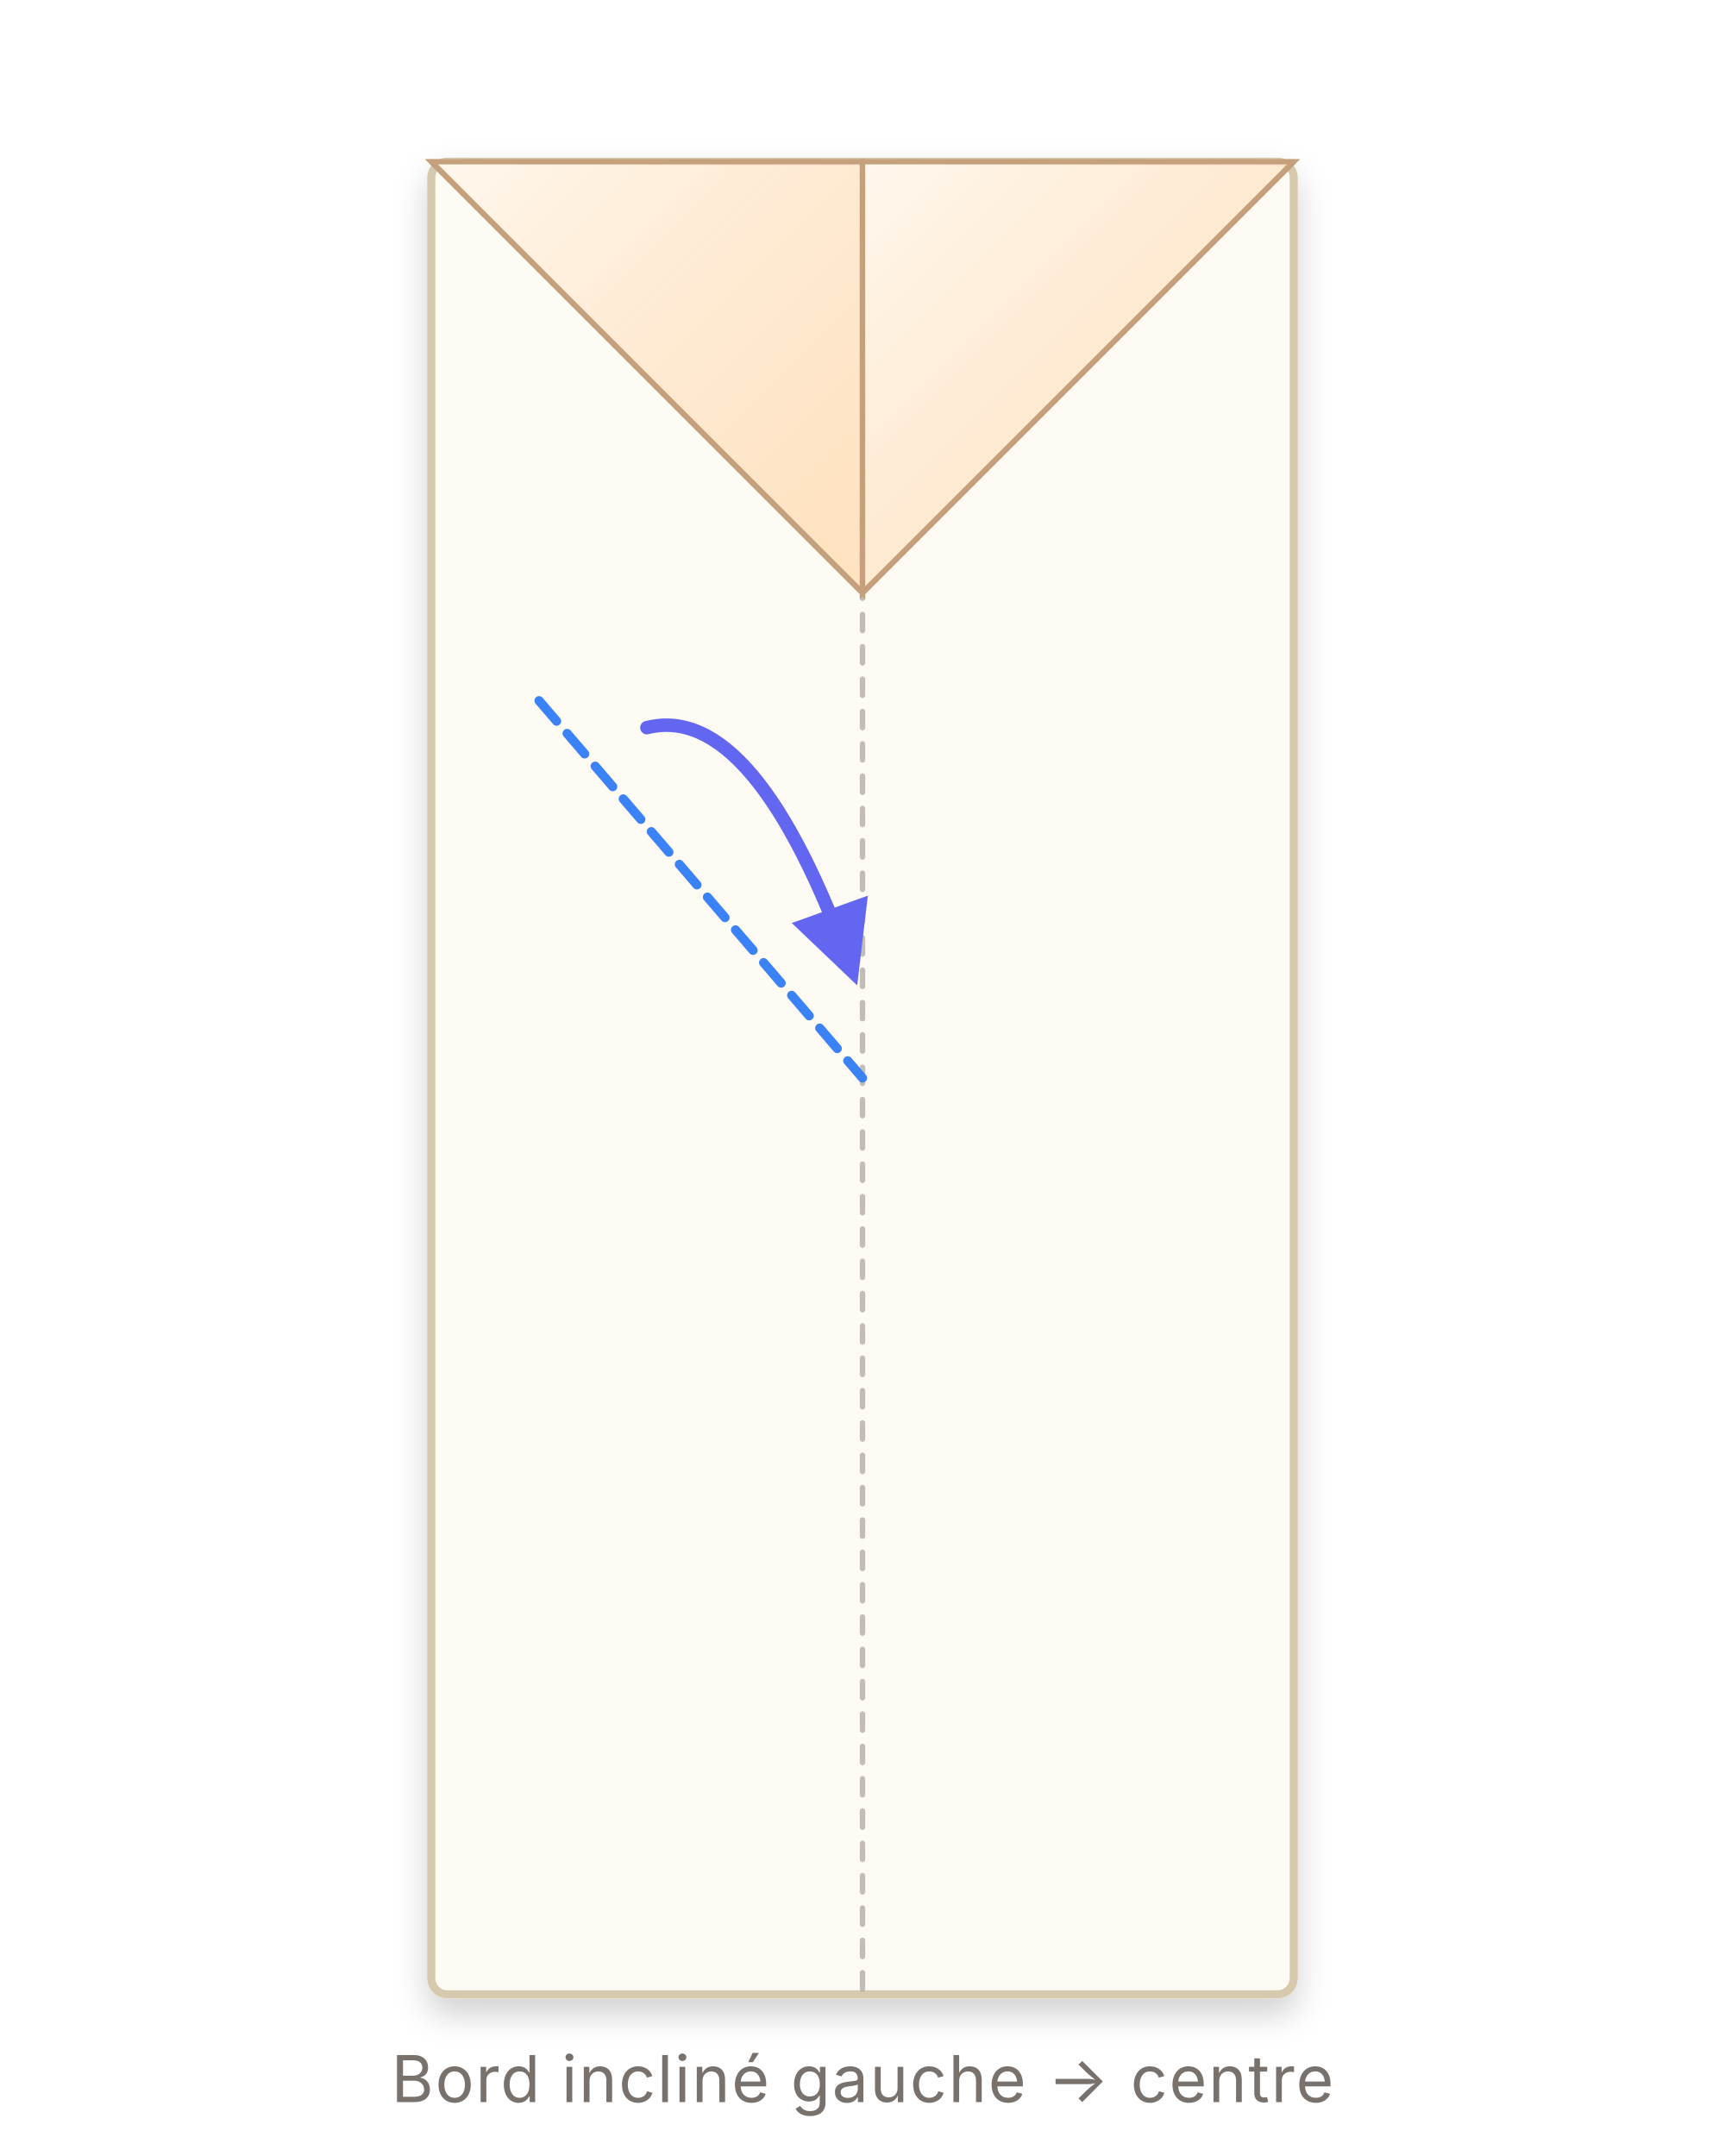
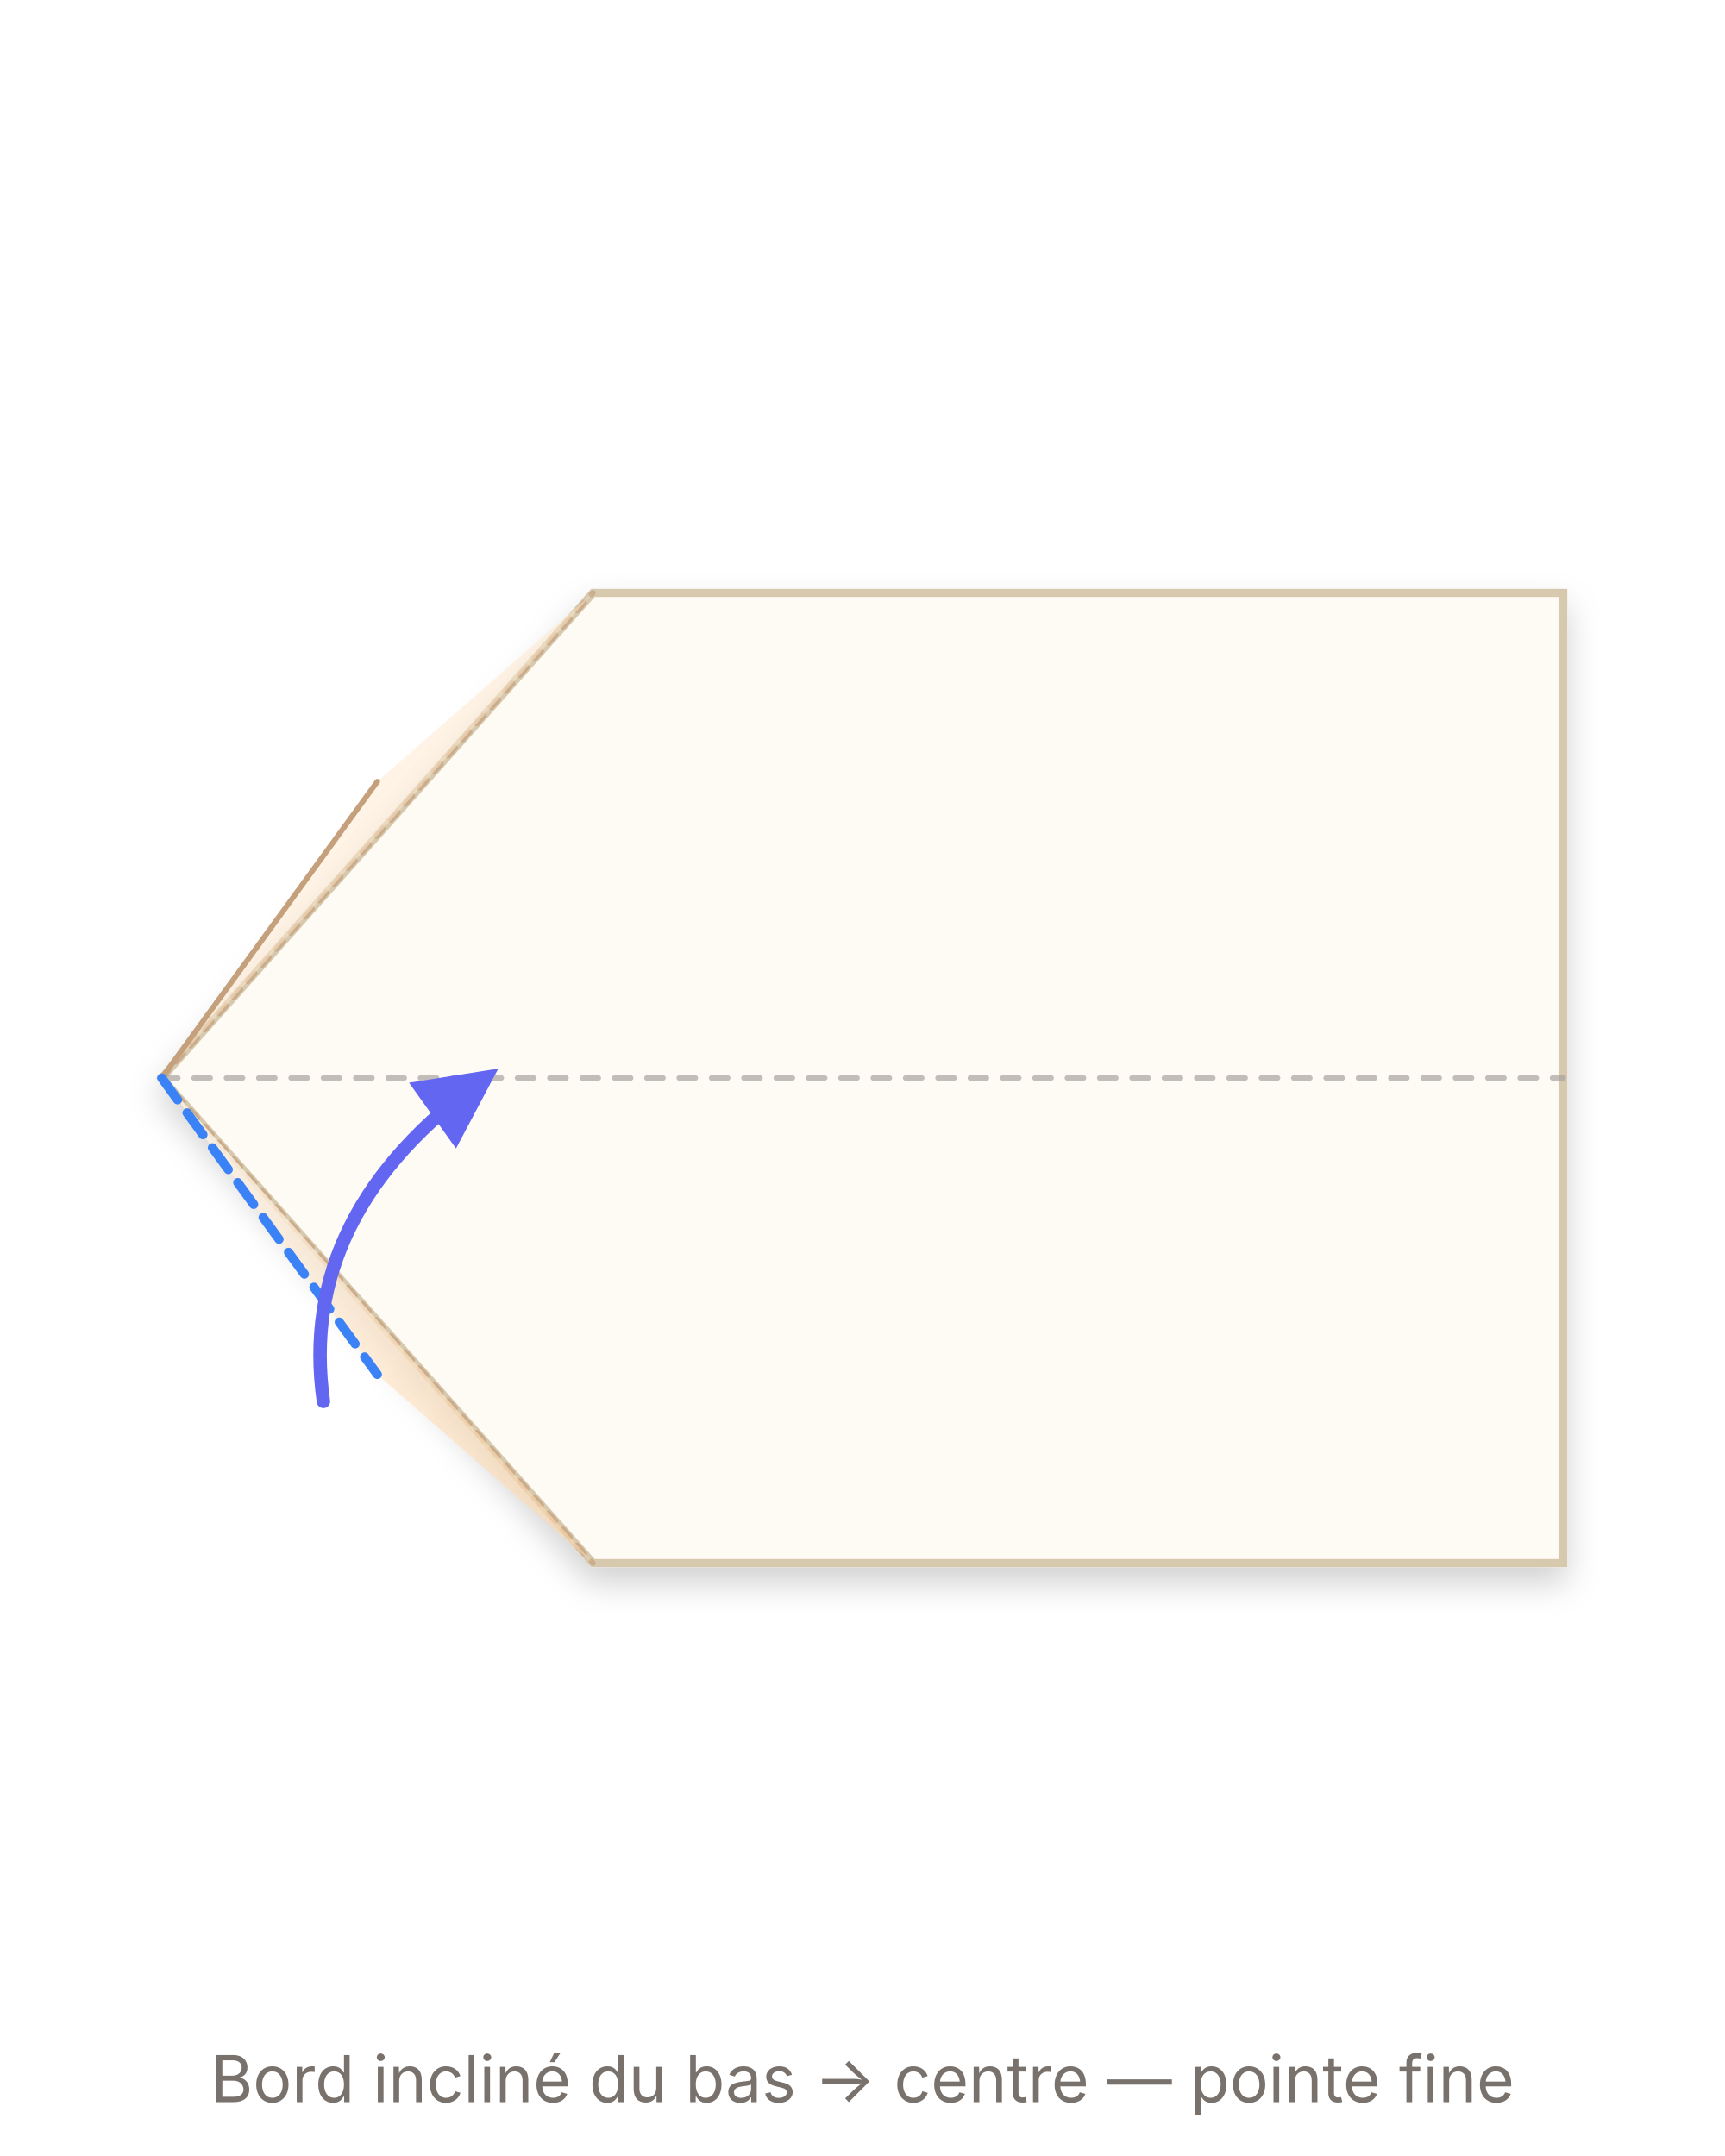
- <svg xmlns="http://www.w3.org/2000/svg" viewBox="0 0 320 400" fill="none" font-family="system-ui, -apple-system, sans-serif">
+ <svg xmlns="http://www.w3.org/2000/svg" viewBox="0 0 320 400" fill="none" font-family="system-ui,-apple-system,sans-serif">
  <defs>
    <filter id="ps" x="-10%" y="-10%" width="120%" height="120%">
      <feGaussianBlur in="SourceAlpha" stdDeviation="3" />
      <feOffset dx="0" dy="3" />
      <feComponentTransfer>
        <feFuncA type="linear" slope="0.18" />
      </feComponentTransfer>
      <feMerge>
        <feMergeNode />
        <feMergeNode in="SourceGraphic" />
      </feMerge>
    </filter>
    <marker id="arr" viewBox="0 0 10 10" refX="8" refY="5" markerWidth="6" markerHeight="6" orient="auto-start-reverse">
      <path d="M 0 0 L 10 5 L 0 10 z" fill="#6366f1" />
    </marker>
    <marker id="arrT" viewBox="0 0 10 10" refX="8" refY="5" markerWidth="6" markerHeight="6" orient="auto-start-reverse">
      <path d="M 0 0 L 10 5 L 0 10 z" fill="#14b8a6" />
    </marker>
    <linearGradient id="foldTri" x1="0" y1="0" x2="1" y2="1">
      <stop offset="0" stop-color="#fff7ed" />
      <stop offset="1" stop-color="#fed7aa" stop-opacity="0.7" />
    </linearGradient>
  </defs>
-   <rect x="80" y="30" width="160" height="340" rx="3" fill="#fefaf4" stroke="#d6c9ae" stroke-width="1.5" filter="url(#ps)" />
-   <line x1="160" y1="30" x2="160" y2="370" stroke="#a8a29e" stroke-width="1" stroke-dasharray="3 3" stroke-linecap="round" opacity="0.7" />
-   <polygon points="80,30 160,30 160,110" fill="url(#foldTri)" stroke="#c4a07c" stroke-width="1" />
-   <polygon points="240,30 160,30 160,110" fill="url(#foldTri)" stroke="#c4a07c" stroke-width="1" />
-   <line x1="80" y1="30" x2="160" y2="110" stroke="#c4a07c" stroke-width="1" />
-   <line x1="240" y1="30" x2="160" y2="110" stroke="#c4a07c" stroke-width="1" />
-   <line x1="100" y1="130" x2="160" y2="200" stroke="#3b82f6" stroke-width="1.7" stroke-dasharray="5 3" stroke-linecap="round" />
-   <path d="M 120 135 Q 140 130 158 180" stroke="#6366f1" stroke-width="2.5" stroke-linecap="round" fill="none" marker-end="url(#arr)" />
-   <text x="160" y="390" text-anchor="middle" font-size="12" fill="#78716c" letter-spacing="0.3">Bord incliné gauche → centre</text>
+   <polygon points="30,200 110,110 290,110 290,290 110,290" fill="#fefaf4" stroke="#d6c9ae" stroke-width="1.5" filter="url(#ps)" />
+   <line x1="30" y1="200" x2="290" y2="200" stroke="#a8a29e" stroke-width="1" stroke-dasharray="3 3" stroke-linecap="round" opacity="0.7" />
+   <line x1="30" y1="200" x2="110" y2="110" stroke="#c4a07c" stroke-width="1" stroke-dasharray="2 2" stroke-linecap="round" opacity="0.7" />
+   <line x1="30" y1="200" x2="110" y2="290" stroke="#c4a07c" stroke-width="1" stroke-dasharray="2 2" stroke-linecap="round" opacity="0.7" />
+   <polygon points="30,200 110,110 70,145" fill="url(#foldTri)" opacity="0.6" />
+   <line x1="30" y1="200" x2="70" y2="145" stroke="#c4a07c" stroke-width="1" stroke-linecap="round" />
+   <polygon points="30,200 110,290 70,255" fill="url(#foldTri)" opacity="0.85" />
+   <line x1="30" y1="200" x2="70" y2="255" stroke="#3b82f6" stroke-width="1.7" stroke-dasharray="5 3" stroke-linecap="round" />
+   <path d="M 60 260 Q 55 225 90 200" stroke="#6366f1" stroke-width="2.5" stroke-linecap="round" fill="none" marker-end="url(#arr)" />
+   <text x="160" y="390" text-anchor="middle" font-size="12" fill="#78716c">Bord incliné du bas → centre — pointe fine</text>
</svg>
